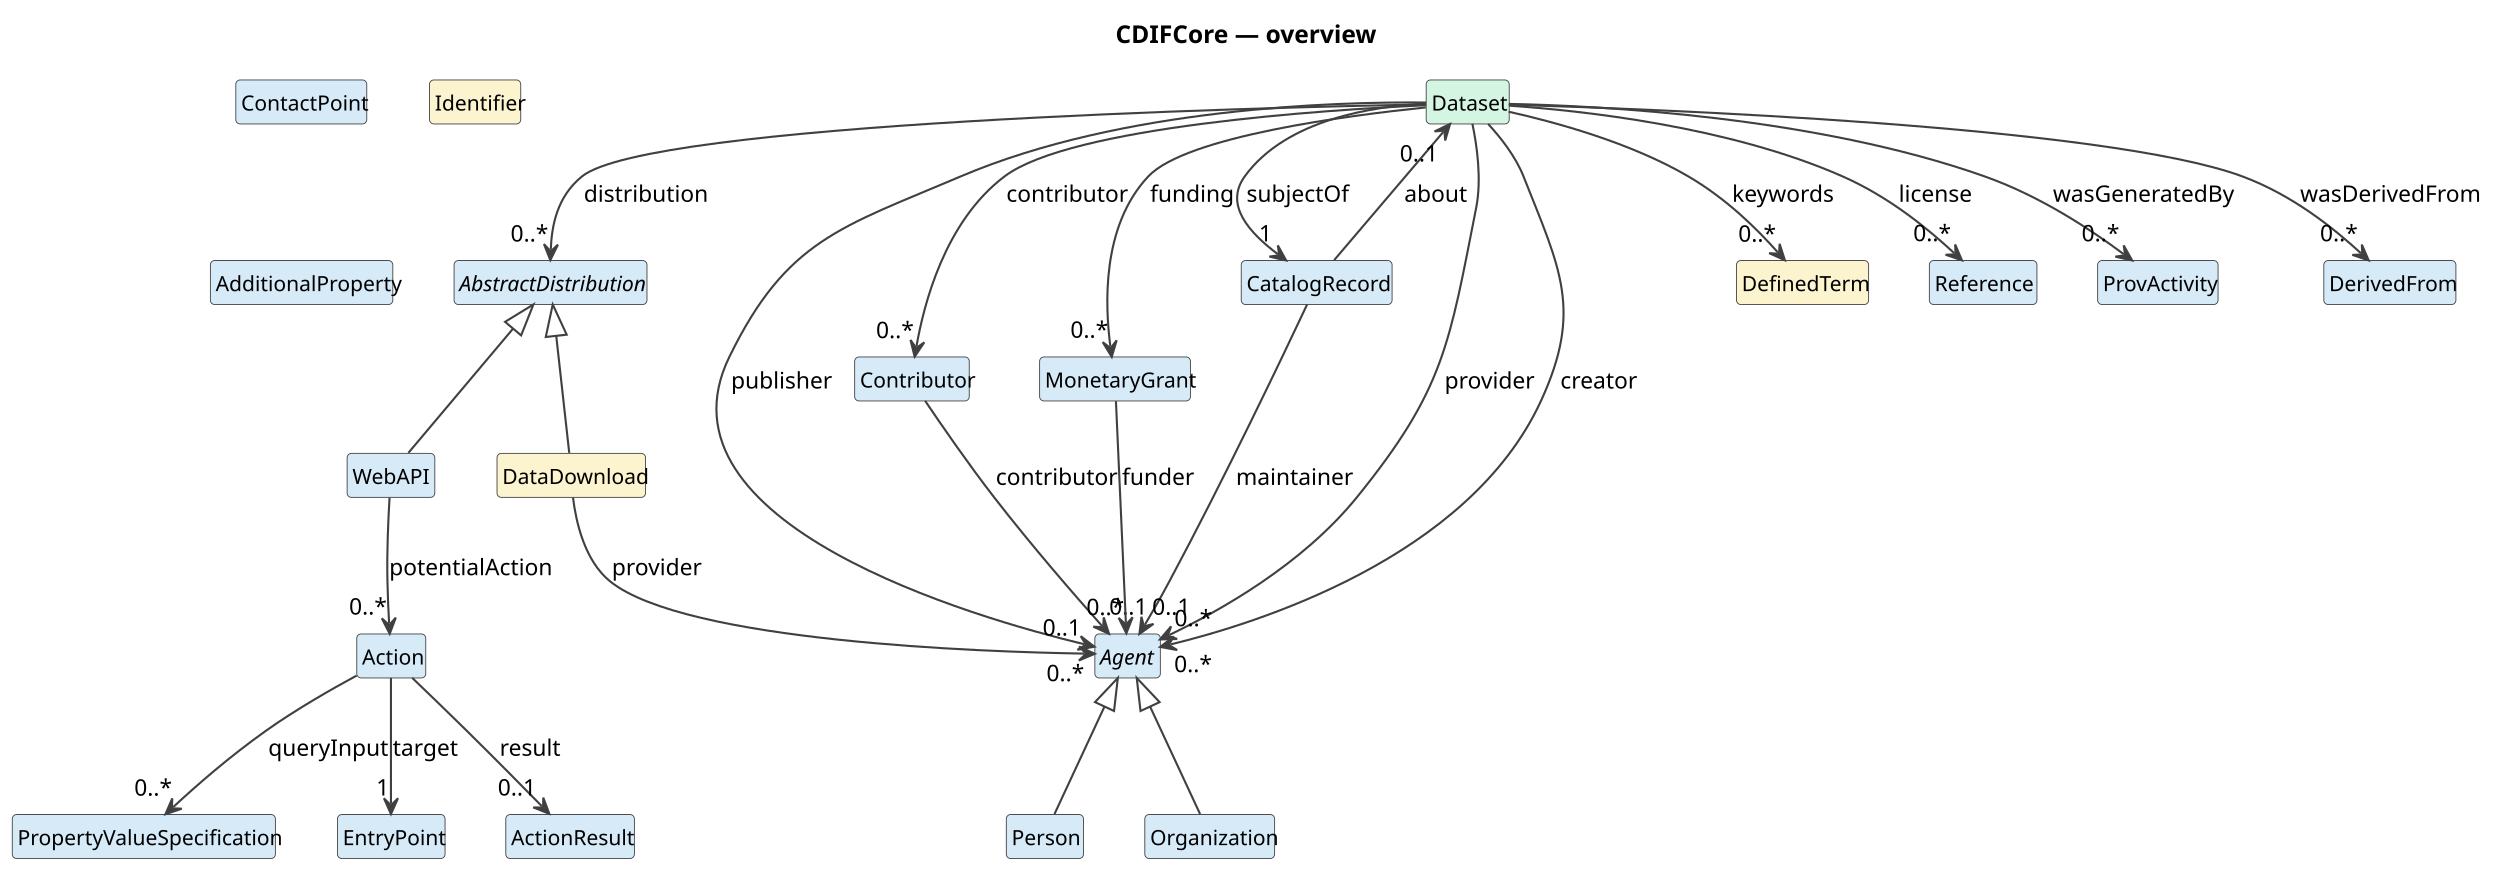
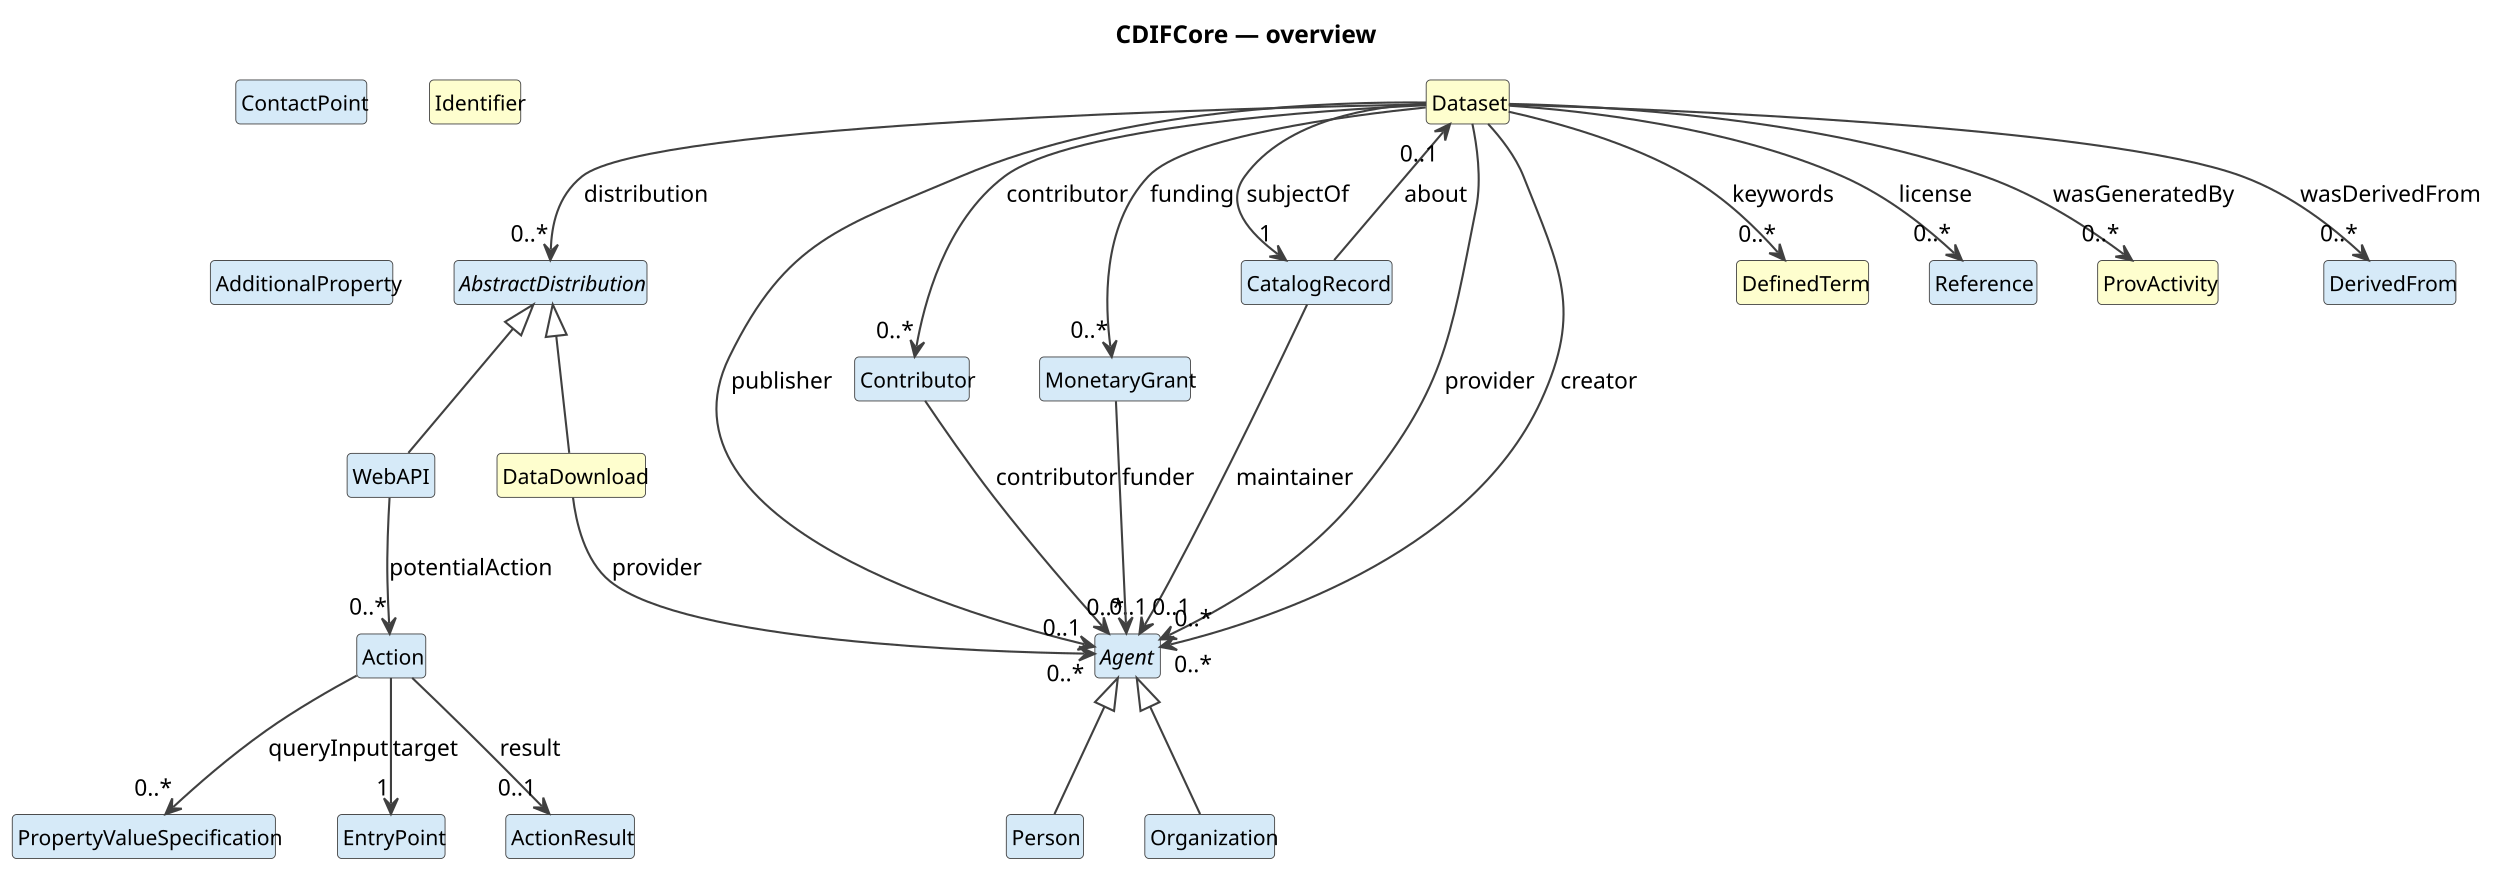
<svg xmlns="http://www.w3.org/2000/svg" contentStyleType="text/css" data-diagram-type="CLASS" height="503px" preserveAspectRatio="none" style="width:1426px;height:503px;background:#FFFFFF;" version="1.1" viewBox="0 0 1426 503" width="1426px" zoomAndPan="magnify">
  <defs />
  <g>
    <g class="title" data-source-line="1">
      <text fill="#000000" font-family="sans-serif" font-size="14" font-weight="700" lengthAdjust="spacing" textLength="146.699" x="636.272" y="24.533">CDIFCore — overview</text>
    </g>
    <g class="entity" data-qualified-name="Dataset" data-source-line="12" id="ent0002">
-       <rect fill="#D5F5E3" height="25.094" rx="2.5" ry="2.5" style="stroke:#404040;stroke-width:0.5;" width="47.355" x="813.5" y="45.609" />
+       <rect fill="#FEFECE" height="25.094" rx="2.5" ry="2.5" style="stroke:#404040;stroke-width:0.5;" width="47.355" x="813.5" y="45.609" />
      <text fill="#000000" font-family="sans-serif" font-size="12" lengthAdjust="spacing" textLength="41.355" x="816.5" y="63.066">Dataset</text>
    </g>
    <g class="entity" data-qualified-name="AbstractDistribution" data-source-line="13" id="ent0003">
      <rect fill="#D6EAF8" height="25.094" rx="2.5" ry="2.5" style="stroke:#404040;stroke-width:0.5;" width="110.039" x="259" y="148.609" />
      <text fill="#000000" font-family="sans-serif" font-size="12" font-style="italic" lengthAdjust="spacing" textLength="104.039" x="262" y="166.066">AbstractDistribution</text>
    </g>
    <g class="entity" data-qualified-name="DataDownload" data-source-line="14" id="ent0004">
-       <rect fill="#FCF3CF" height="25.094" rx="2.5" ry="2.5" style="stroke:#404040;stroke-width:0.5;" width="84.715" x="283.5" y="258.609" />
+       <rect fill="#FEFECE" height="25.094" rx="2.5" ry="2.5" style="stroke:#404040;stroke-width:0.5;" width="84.715" x="283.5" y="258.609" />
      <text fill="#000000" font-family="sans-serif" font-size="12" lengthAdjust="spacing" textLength="78.715" x="286.5" y="276.066">DataDownload</text>
    </g>
    <g class="entity" data-qualified-name="WebAPI" data-source-line="15" id="ent0005">
      <rect fill="#D6EAF8" height="25.094" rx="2.5" ry="2.5" style="stroke:#404040;stroke-width:0.5;" width="50.016" x="198" y="258.609" />
      <text fill="#000000" font-family="sans-serif" font-size="12" lengthAdjust="spacing" textLength="44.016" x="201" y="276.066">WebAPI</text>
    </g>
    <g class="entity" data-qualified-name="Action" data-source-line="16" id="ent0006">
      <rect fill="#D6EAF8" height="25.094" rx="2.5" ry="2.5" style="stroke:#404040;stroke-width:0.5;" width="39.352" x="203.5" y="361.609" />
      <text fill="#000000" font-family="sans-serif" font-size="12" lengthAdjust="spacing" textLength="33.352" x="206.5" y="379.066">Action</text>
    </g>
    <g class="entity" data-qualified-name="EntryPoint" data-source-line="17" id="ent0007">
      <rect fill="#D6EAF8" height="25.094" rx="2.5" ry="2.5" style="stroke:#404040;stroke-width:0.5;" width="61.359" x="192.5" y="464.609" />
      <text fill="#000000" font-family="sans-serif" font-size="12" lengthAdjust="spacing" textLength="55.359" x="195.5" y="482.066">EntryPoint</text>
    </g>
    <g class="entity" data-qualified-name="ActionResult" data-source-line="18" id="ent0008">
      <rect fill="#D6EAF8" height="25.094" rx="2.5" ry="2.5" style="stroke:#404040;stroke-width:0.5;" width="73.365" x="288.5" y="464.609" />
      <text fill="#000000" font-family="sans-serif" font-size="12" lengthAdjust="spacing" textLength="67.365" x="291.5" y="482.066">ActionResult</text>
    </g>
    <g class="entity" data-qualified-name="PropertyValueSpecification" data-source-line="19" id="ent0009">
      <rect fill="#D6EAF8" height="25.094" rx="2.5" ry="2.5" style="stroke:#404040;stroke-width:0.5;" width="150.082" x="7" y="464.609" />
      <text fill="#000000" font-family="sans-serif" font-size="12" lengthAdjust="spacing" textLength="144.082" x="10" y="482.066">PropertyValueSpecification</text>
    </g>
    <g class="entity" data-qualified-name="Agent" data-source-line="20" id="ent0010">
      <rect fill="#D6EAF8" height="25.094" rx="2.5" ry="2.5" style="stroke:#404040;stroke-width:0.5;" width="37.359" x="624.5" y="361.609" />
      <text fill="#000000" font-family="sans-serif" font-size="12" font-style="italic" lengthAdjust="spacing" textLength="31.359" x="627.5" y="379.066">Agent</text>
    </g>
    <g class="entity" data-qualified-name="Person" data-source-line="21" id="ent0011">
      <rect fill="#D6EAF8" height="25.094" rx="2.5" ry="2.5" style="stroke:#404040;stroke-width:0.5;" width="44.022" x="574" y="464.609" />
      <text fill="#000000" font-family="sans-serif" font-size="12" lengthAdjust="spacing" textLength="38.022" x="577" y="482.066">Person</text>
    </g>
    <g class="entity" data-qualified-name="ContactPoint" data-source-line="22" id="ent0012">
      <rect fill="#D6EAF8" height="25.094" rx="2.5" ry="2.5" style="stroke:#404040;stroke-width:0.5;" width="74.707" x="134.5" y="45.609" />
      <text fill="#000000" font-family="sans-serif" font-size="12" lengthAdjust="spacing" textLength="68.707" x="137.5" y="63.066">ContactPoint</text>
    </g>
    <g class="entity" data-qualified-name="Organization" data-source-line="23" id="ent0013">
      <rect fill="#D6EAF8" height="25.094" rx="2.5" ry="2.5" style="stroke:#404040;stroke-width:0.5;" width="74.039" x="653" y="464.609" />
      <text fill="#000000" font-family="sans-serif" font-size="12" lengthAdjust="spacing" textLength="68.039" x="656" y="482.066">Organization</text>
    </g>
    <g class="entity" data-qualified-name="Contributor" data-source-line="24" id="ent0014">
      <rect fill="#D6EAF8" height="25.094" rx="2.5" ry="2.5" style="stroke:#404040;stroke-width:0.5;" width="65.361" x="487.5" y="203.609" />
      <text fill="#000000" font-family="sans-serif" font-size="12" lengthAdjust="spacing" textLength="59.361" x="490.5" y="221.066">Contributor</text>
    </g>
    <g class="entity" data-qualified-name="DefinedTerm" data-source-line="25" id="ent0015">
-       <rect fill="#FCF3CF" height="25.094" rx="2.5" ry="2.5" style="stroke:#404040;stroke-width:0.5;" width="75.357" x="990.5" y="148.609" />
+       <rect fill="#FEFECE" height="25.094" rx="2.5" ry="2.5" style="stroke:#404040;stroke-width:0.5;" width="75.357" x="990.5" y="148.609" />
      <text fill="#000000" font-family="sans-serif" font-size="12" lengthAdjust="spacing" textLength="69.357" x="993.5" y="166.066">DefinedTerm</text>
    </g>
    <g class="entity" data-qualified-name="Identifier" data-source-line="26" id="ent0016">
-       <rect fill="#FCF3CF" height="25.094" rx="2.5" ry="2.5" style="stroke:#404040;stroke-width:0.5;" width="52.025" x="245" y="45.609" />
+       <rect fill="#FEFECE" height="25.094" rx="2.5" ry="2.5" style="stroke:#404040;stroke-width:0.5;" width="52.025" x="245" y="45.609" />
      <text fill="#000000" font-family="sans-serif" font-size="12" lengthAdjust="spacing" textLength="46.025" x="248" y="63.066">Identifier</text>
    </g>
    <g class="entity" data-qualified-name="AdditionalProperty" data-source-line="27" id="ent0017">
      <rect fill="#D6EAF8" height="25.094" rx="2.5" ry="2.5" style="stroke:#404040;stroke-width:0.5;" width="104.057" x="120" y="148.609" />
      <text fill="#000000" font-family="sans-serif" font-size="12" lengthAdjust="spacing" textLength="98.057" x="123" y="166.066">AdditionalProperty</text>
    </g>
    <g class="entity" data-qualified-name="Reference" data-source-line="28" id="ent0018">
      <rect fill="#D6EAF8" height="25.094" rx="2.5" ry="2.5" style="stroke:#404040;stroke-width:0.5;" width="61.365" x="1100.5" y="148.609" />
      <text fill="#000000" font-family="sans-serif" font-size="12" lengthAdjust="spacing" textLength="55.365" x="1103.5" y="166.066">Reference</text>
    </g>
    <g class="entity" data-qualified-name="MonetaryGrant" data-source-line="29" id="ent0019">
      <rect fill="#D6EAF8" height="25.094" rx="2.5" ry="2.5" style="stroke:#404040;stroke-width:0.5;" width="86.033" x="593" y="203.609" />
      <text fill="#000000" font-family="sans-serif" font-size="12" lengthAdjust="spacing" textLength="80.033" x="596" y="221.066">MonetaryGrant</text>
    </g>
    <g class="entity" data-qualified-name="ProvActivity" data-source-line="30" id="ent0020">
-       <rect fill="#D6EAF8" height="25.094" rx="2.5" ry="2.5" style="stroke:#404040;stroke-width:0.5;" width="68.678" x="1196.5" y="148.609" />
+       <rect fill="#FEFECE" height="25.094" rx="2.5" ry="2.5" style="stroke:#404040;stroke-width:0.5;" width="68.678" x="1196.5" y="148.609" />
      <text fill="#000000" font-family="sans-serif" font-size="12" lengthAdjust="spacing" textLength="62.678" x="1199.5" y="166.066">ProvActivity</text>
    </g>
    <g class="entity" data-qualified-name="DerivedFrom" data-source-line="31" id="ent0021">
      <rect fill="#D6EAF8" height="25.094" rx="2.5" ry="2.5" style="stroke:#404040;stroke-width:0.5;" width="75.346" x="1325.5" y="148.609" />
      <text fill="#000000" font-family="sans-serif" font-size="12" lengthAdjust="spacing" textLength="69.346" x="1328.5" y="166.066">DerivedFrom</text>
    </g>
    <g class="entity" data-qualified-name="CatalogRecord" data-source-line="32" id="ent0022">
      <rect fill="#D6EAF8" height="25.094" rx="2.5" ry="2.5" style="stroke:#404040;stroke-width:0.5;" width="86.045" x="708" y="148.609" />
      <text fill="#000000" font-family="sans-serif" font-size="12" lengthAdjust="spacing" textLength="80.045" x="711" y="166.066">CatalogRecord</text>
    </g>
    <g class="link" data-entity-1="ent0003" data-entity-2="ent0004" data-link-type="extension" data-source-line="33" id="lnk23">
      <path codeLine="33" d="M317.27,191.559 C319.57,212.239 322.37,237.449 324.69,258.309" fill="none" id="AbstractDistribution-backto-DataDownload" style="stroke:#404040;stroke-width:1.2;" />
      <polygon fill="none" points="315.28,173.669,311.306,192.222,323.233,190.896,315.28,173.669" style="stroke:#404040;stroke-width:1.2;" />
    </g>
    <g class="link" data-entity-1="ent0003" data-entity-2="ent0005" data-link-type="extension" data-source-line="34" id="lnk24">
      <path codeLine="34" d="M292.663,187.436 C275.243,208.116 250.52,237.449 232.94,258.309" fill="none" id="AbstractDistribution-backto-WebAPI" style="stroke:#404040;stroke-width:1.2;" />
      <polygon fill="none" points="304.26,173.669,288.075,183.571,297.252,191.302,304.26,173.669" style="stroke:#404040;stroke-width:1.2;" />
    </g>
    <g class="link" data-entity-1="ent0010" data-entity-2="ent0011" data-link-type="extension" data-source-line="35" id="lnk25">
      <path codeLine="35" d="M630.011,403.017 C620.991,422.387 610.55,444.849 601.47,464.349" fill="none" id="Agent-backto-Person" style="stroke:#404040;stroke-width:1.2;" />
      <polygon fill="none" points="637.61,386.699,624.572,400.484,635.451,405.55,637.61,386.699" style="stroke:#404040;stroke-width:1.2;" />
    </g>
    <g class="link" data-entity-1="ent0010" data-entity-2="ent0013" data-link-type="extension" data-source-line="36" id="lnk26">
      <path codeLine="36" d="M655.989,403.017 C665.009,422.387 675.45,444.849 684.53,464.349" fill="none" id="Agent-backto-Organization" style="stroke:#404040;stroke-width:1.2;" />
      <polygon fill="none" points="648.39,386.699,650.549,405.55,661.428,400.484,648.39,386.699" style="stroke:#404040;stroke-width:1.2;" />
    </g>
    <g class="link" data-entity-1="ent0002" data-entity-2="ent0010" data-link-type="dependency" data-source-line="37" id="lnk27">
      <path codeLine="37" d="M839.85,70.619 C842.39,82.689 845.26,102.139 842,118.609 C826.6,196.419 823.95,221.989 774,283.609 C742.43,322.549 694.95,348.765 667.01,362.165" fill="none" id="Dataset-to-Agent" style="stroke:#404040;stroke-width:1.2;" />
      <polygon fill="#404040" points="661.6,364.759,671.445,364.474,666.108,362.597,667.985,357.261,661.6,364.759" style="stroke:#404040;stroke-width:1.2;" />
      <text fill="#000000" font-family="sans-serif" font-size="13" lengthAdjust="spacing" textLength="46.966" x="824" y="221.605">provider</text>
      <text fill="#000000" font-family="sans-serif" font-size="13" lengthAdjust="spacing" textLength="19.513" x="669.877" y="357.196">0..*</text>
    </g>
    <g class="link" data-entity-1="ent0002" data-entity-2="ent0010" data-link-type="dependency" data-source-line="39" id="lnk29">
      <path codeLine="39" d="M848.82,70.679 C855.96,78.429 864.51,89.269 869,100.609 C890,153.669 902.83,176.759 879,228.609 C837.68,318.539 715.871,355.884 667.591,367.604" fill="none" id="Dataset-to-Agent-1" style="stroke:#404040;stroke-width:1.2;" />
      <polygon fill="#404040" points="661.76,369.019,671.45,370.783,666.619,367.84,669.562,363.009,661.76,369.019" style="stroke:#404040;stroke-width:1.2;" />
      <text fill="#000000" font-family="sans-serif" font-size="13" lengthAdjust="spacing" textLength="40.46" x="890" y="221.605">creator</text>
      <text fill="#000000" font-family="sans-serif" font-size="13" lengthAdjust="spacing" textLength="19.513" x="669.73" y="383.369">0..*</text>
    </g>
    <g class="link" data-entity-1="ent0002" data-entity-2="ent0010" data-link-type="dependency" data-source-line="41" id="lnk31">
      <path codeLine="41" d="M813.44,58.479 C762.72,57.969 640.34,61.279 548,100.609 C479.54,129.769 448.64,136.739 416,203.609 C369.51,298.859 556.318,352.449 618.428,367.469" fill="none" id="Dataset-to-Agent-2" style="stroke:#404040;stroke-width:1.2;" />
      <polygon fill="#404040" points="624.26,368.879,616.452,362.876,619.4,367.704,614.572,370.652,624.26,368.879" style="stroke:#404040;stroke-width:1.2;" />
      <text fill="#000000" font-family="sans-serif" font-size="13" lengthAdjust="spacing" textLength="52.755" x="417" y="221.605">publisher</text>
      <text fill="#000000" font-family="sans-serif" font-size="13" lengthAdjust="spacing" textLength="21.684" x="594.718" y="362.526">0..1</text>
    </g>
    <g class="link" data-entity-1="ent0002" data-entity-2="ent0003" data-link-type="dependency" data-source-line="38" id="lnk28">
      <path codeLine="38" d="M813.38,59.509 C718.69,61.329 369.81,70.069 332,100.609 C317.73,112.139 314.718,128.595 314.148,142.385" fill="none" id="Dataset-to-AbstractDistribution" style="stroke:#404040;stroke-width:1.2;" />
      <polygon fill="#404040" points="313.9,148.379,318.268,139.552,314.106,143.384,310.275,139.222,313.9,148.379" style="stroke:#404040;stroke-width:1.2;" />
      <text fill="#000000" font-family="sans-serif" font-size="13" lengthAdjust="spacing" textLength="62.867" x="333" y="115.105">distribution</text>
      <text fill="#000000" font-family="sans-serif" font-size="13" lengthAdjust="spacing" textLength="19.513" x="291.213" y="137.763">0..*</text>
    </g>
    <g class="link" data-entity-1="ent0002" data-entity-2="ent0014" data-link-type="dependency" data-source-line="40" id="lnk30">
      <path codeLine="40" d="M813.42,60.019 C755.99,62.669 610.77,72.099 573,100.609 C538.73,126.479 526.909,173.94 522.759,197.54" fill="none" id="Dataset-to-Contributor" style="stroke:#404040;stroke-width:1.2;" />
      <polygon fill="#404040" points="521.72,203.449,527.218,195.278,522.586,198.525,519.339,193.893,521.72,203.449" style="stroke:#404040;stroke-width:1.2;" />
      <text fill="#000000" font-family="sans-serif" font-size="13" lengthAdjust="spacing" textLength="61.42" x="574" y="115.105">contributor</text>
      <text fill="#000000" font-family="sans-serif" font-size="13" lengthAdjust="spacing" textLength="19.513" x="499.686" y="192.86">0..*</text>
    </g>
    <g class="link" data-entity-1="ent0002" data-entity-2="ent0019" data-link-type="dependency" data-source-line="42" id="lnk32">
      <path codeLine="42" d="M813.25,61.279 C769,65.819 676.44,77.849 655,100.609 C628.06,129.209 630.363,174.73 633.353,197.63" fill="none" id="Dataset-to-MonetaryGrant" style="stroke:#404040;stroke-width:1.2;" />
      <polygon fill="#404040" points="634.13,203.579,636.931,194.137,633.483,198.621,628.998,195.173,634.13,203.579" style="stroke:#404040;stroke-width:1.2;" />
      <text fill="#000000" font-family="sans-serif" font-size="13" lengthAdjust="spacing" textLength="42.65" x="656" y="115.105">funding</text>
      <text fill="#000000" font-family="sans-serif" font-size="13" lengthAdjust="spacing" textLength="19.513" x="610.539" y="192.659">0..*</text>
    </g>
    <g class="link" data-entity-1="ent0002" data-entity-2="ent0020" data-link-type="dependency" data-source-line="43" id="lnk33">
      <path codeLine="43" d="M860.7,59.269 C911.79,60.289 1035.47,66.409 1132,100.609 C1164.32,112.059 1192.826,131.178 1211.386,144.988" fill="none" id="Dataset-to-ProvActivity" style="stroke:#404040;stroke-width:1.2;" />
      <polygon fill="#404040" points="1216.2,148.569,1211.367,139.988,1212.189,145.585,1206.592,146.406,1216.2,148.569" style="stroke:#404040;stroke-width:1.2;" />
      <text fill="#000000" font-family="sans-serif" font-size="13" lengthAdjust="spacing" textLength="99.722" x="1171" y="115.105">wasGeneratedBy</text>
      <text fill="#000000" font-family="sans-serif" font-size="13" lengthAdjust="spacing" textLength="19.513" x="1187.349" y="137.645">0..*</text>
    </g>
    <g class="link" data-entity-1="ent0002" data-entity-2="ent0021" data-link-type="dependency" data-source-line="44" id="lnk34">
      <path codeLine="44" d="M860.56,59.719 C940.55,62.049 1201.04,71.709 1279,100.609 C1307.82,111.289 1331.416,130.415 1346.696,144.485" fill="none" id="Dataset-to-DerivedFrom" style="stroke:#404040;stroke-width:1.2;" />
      <polygon fill="#404040" points="1351.11,148.549,1347.199,139.51,1347.432,145.162,1341.78,145.395,1351.11,148.549" style="stroke:#404040;stroke-width:1.2;" />
      <text fill="#000000" font-family="sans-serif" font-size="13" lengthAdjust="spacing" textLength="98.243" x="1312" y="115.105">wasDerivedFrom</text>
      <text fill="#000000" font-family="sans-serif" font-size="13" lengthAdjust="spacing" textLength="19.513" x="1323.321" y="137.617">0..*</text>
    </g>
    <g class="link" data-entity-1="ent0002" data-entity-2="ent0022" data-link-type="dependency" data-source-line="45" id="lnk35">
      <path codeLine="45" d="M813.29,59.109 C783.56,60.549 733.63,68.029 710,100.609 C698.07,117.059 712.871,132.905 728.861,144.975" fill="none" id="Dataset-to-CatalogRecord" style="stroke:#404040;stroke-width:1.2;" />
      <polygon fill="#404040" points="733.65,148.589,728.877,139.975,729.659,145.577,724.057,146.36,733.65,148.589" style="stroke:#404040;stroke-width:1.2;" />
      <text fill="#000000" font-family="sans-serif" font-size="13" lengthAdjust="spacing" textLength="54.914" x="711" y="115.105">subjectOf</text>
      <text fill="#000000" font-family="sans-serif" font-size="13" lengthAdjust="spacing" textLength="7.23" x="718.087" y="137.673">1</text>
    </g>
    <g class="link" data-entity-1="ent0022" data-entity-2="ent0002" data-link-type="dependency" data-source-line="55" id="lnk45">
      <path codeLine="55" d="M761.02,148.349 C777.62,128.849 806.739,94.637 823.239,75.267" fill="none" id="CatalogRecord-to-Dataset" style="stroke:#404040;stroke-width:1.2;" />
      <polygon fill="#404040" points="827.13,70.699,818.249,74.957,823.888,74.506,824.339,80.144,827.13,70.699" style="stroke:#404040;stroke-width:1.2;" />
      <text fill="#000000" font-family="sans-serif" font-size="13" lengthAdjust="spacing" textLength="32.532" x="801" y="115.105">about</text>
      <text fill="#000000" font-family="sans-serif" font-size="13" lengthAdjust="spacing" textLength="21.684" x="798.427" y="92.094">0..1</text>
    </g>
    <g class="link" data-entity-1="ent0002" data-entity-2="ent0015" data-link-type="dependency" data-source-line="46" id="lnk36">
      <path codeLine="46" d="M860.54,63.729 C886.82,69.579 930.01,81.289 963,100.609 C985.18,113.599 1002.247,130.681 1014.107,143.981" fill="none" id="Dataset-to-DefinedTerm" style="stroke:#404040;stroke-width:1.2;" />
      <polygon fill="#404040" points="1018.1,148.459,1015.096,139.08,1014.772,144.728,1009.125,144.404,1018.1,148.459" style="stroke:#404040;stroke-width:1.2;" />
      <text fill="#000000" font-family="sans-serif" font-size="13" lengthAdjust="spacing" textLength="54.907" x="988" y="115.105">keywords</text>
      <text fill="#000000" font-family="sans-serif" font-size="13" lengthAdjust="spacing" textLength="19.513" x="991.492" y="137.874">0..*</text>
    </g>
    <g class="link" data-entity-1="ent0002" data-entity-2="ent0018" data-link-type="dependency" data-source-line="47" id="lnk37">
      <path codeLine="47" d="M860.82,60.279 C901.46,63.019 986.08,71.969 1051,100.609 C1077.92,112.489 1099.972,130.748 1114.702,144.418" fill="none" id="Dataset-to-Reference" style="stroke:#404040;stroke-width:1.2;" />
      <polygon fill="#404040" points="1119.1,148.499,1115.224,139.445,1115.435,145.098,1109.782,145.309,1119.1,148.499" style="stroke:#404040;stroke-width:1.2;" />
      <text fill="#000000" font-family="sans-serif" font-size="13" lengthAdjust="spacing" textLength="40.466" x="1083" y="115.105">license</text>
      <text fill="#000000" font-family="sans-serif" font-size="13" lengthAdjust="spacing" textLength="19.513" x="1091.303" y="137.546">0..*</text>
    </g>
    <g class="link" data-entity-1="ent0004" data-entity-2="ent0010" data-link-type="dependency" data-source-line="48" id="lnk38">
      <path codeLine="48" d="M326.84,283.769 C328.5,297.479 333.42,319.859 348,331.609 C390.89,366.169 560.631,371.849 618.461,372.819" fill="none" id="DataDownload-to-Agent" style="stroke:#404040;stroke-width:1.2;" />
      <polygon fill="#404040" points="624.46,372.919,615.528,368.769,619.461,372.836,615.394,376.768,624.46,372.919" style="stroke:#404040;stroke-width:1.2;" />
      <text fill="#000000" font-family="sans-serif" font-size="13" lengthAdjust="spacing" textLength="46.966" x="349" y="328.104">provider</text>
      <text fill="#000000" font-family="sans-serif" font-size="13" lengthAdjust="spacing" textLength="19.513" x="596.896" y="388.539">0..*</text>
    </g>
    <g class="link" data-entity-1="ent0005" data-entity-2="ent0006" data-link-type="dependency" data-source-line="49" id="lnk39">
      <path codeLine="49" d="M222.2,283.959 C221.48,295.969 220.6,315.079 221,331.609 C221.24,341.709 221.482,347.179 221.952,355.499" fill="none" id="WebAPI-to-Action" style="stroke:#404040;stroke-width:1.2;" />
      <polygon fill="#404040" points="222.29,361.489,225.776,352.278,222.008,356.497,217.789,352.729,222.29,361.489" style="stroke:#404040;stroke-width:1.2;" />
      <text fill="#000000" font-family="sans-serif" font-size="13" lengthAdjust="spacing" textLength="85.281" x="222" y="328.104">potentialAction</text>
      <text fill="#000000" font-family="sans-serif" font-size="13" lengthAdjust="spacing" textLength="19.513" x="199.112" y="350.532">0..*</text>
    </g>
    <g class="link" data-entity-1="ent0006" data-entity-2="ent0007" data-link-type="dependency" data-source-line="50" id="lnk40">
      <path codeLine="50" d="M223,386.699 C223,406.069 223,438.849 223,458.349" fill="none" id="Action-to-EntryPoint" style="stroke:#404040;stroke-width:1.2;" />
      <polygon fill="#404040" points="223,464.349,227,455.349,223,459.349,219,455.349,223,464.349" style="stroke:#404040;stroke-width:1.2;" />
      <text fill="#000000" font-family="sans-serif" font-size="13" lengthAdjust="spacing" textLength="33.243" x="224" y="431.104">target</text>
      <text fill="#000000" font-family="sans-serif" font-size="13" lengthAdjust="spacing" textLength="7.23" x="214.596" y="453.721">1</text>
    </g>
    <g class="link" data-entity-1="ent0006" data-entity-2="ent0008" data-link-type="dependency" data-source-line="51" id="lnk41">
      <path codeLine="51" d="M235.12,386.669 C243.77,394.949 255.66,406.409 266,416.609 C282.57,432.959 297.267,447.828 309.117,459.898" fill="none" id="Action-to-ActionResult" style="stroke:#404040;stroke-width:1.2;" />
      <polygon fill="#404040" points="313.32,464.179,309.869,454.955,309.817,460.611,304.161,460.559,313.32,464.179" style="stroke:#404040;stroke-width:1.2;" />
      <text fill="#000000" font-family="sans-serif" font-size="13" lengthAdjust="spacing" textLength="31.789" x="285" y="431.104">result</text>
      <text fill="#000000" font-family="sans-serif" font-size="13" lengthAdjust="spacing" textLength="21.684" x="283.925" y="453.744">0..1</text>
    </g>
    <g class="link" data-entity-1="ent0006" data-entity-2="ent0009" data-link-type="dependency" data-source-line="52" id="lnk42">
      <path codeLine="52" d="M203.45,385.329 C188.86,393.239 168.66,404.799 152,416.609 C130.66,431.739 112.337,447.827 98.767,460.367" fill="none" id="Action-to-PropertyValueSpecification" style="stroke:#404040;stroke-width:1.2;" />
      <polygon fill="#404040" points="94.36,464.439,103.685,461.269,98.032,461.046,98.255,455.394,94.36,464.439" style="stroke:#404040;stroke-width:1.2;" />
      <text fill="#000000" font-family="sans-serif" font-size="13" lengthAdjust="spacing" textLength="61.433" x="153" y="431.104">queryInput</text>
      <text fill="#000000" font-family="sans-serif" font-size="13" lengthAdjust="spacing" textLength="19.513" x="76.571" y="453.846">0..*</text>
    </g>
    <g class="link" data-entity-1="ent0014" data-entity-2="ent0010" data-link-type="dependency" data-source-line="53" id="lnk43">
      <path codeLine="53" d="M527.68,228.629 C536.75,242.069 552.44,264.839 567,283.609 C589.36,312.439 613.62,340.229 628.59,357.039" fill="none" id="Contributor-to-Agent" style="stroke:#404040;stroke-width:1.2;" />
      <polygon fill="#404040" points="632.58,361.519,629.582,352.138,629.255,357.785,623.607,357.458,632.58,361.519" style="stroke:#404040;stroke-width:1.2;" />
      <text fill="#000000" font-family="sans-serif" font-size="13" lengthAdjust="spacing" textLength="61.42" x="568" y="276.604">contributor</text>
      <text fill="#000000" font-family="sans-serif" font-size="13" lengthAdjust="spacing" textLength="21.684" x="632.68" y="350.574">0..1</text>
    </g>
    <g class="link" data-entity-1="ent0019" data-entity-2="ent0010" data-link-type="dependency" data-source-line="54" id="lnk44">
      <path codeLine="54" d="M636.53,228.839 C637.82,257.749 640.89,326.205 642.2,355.255" fill="none" id="MonetaryGrant-to-Agent" style="stroke:#404040;stroke-width:1.2;" />
      <polygon fill="#404040" points="642.47,361.249,646.061,352.078,642.245,356.255,638.069,352.439,642.47,361.249" style="stroke:#404040;stroke-width:1.2;" />
      <text fill="#000000" font-family="sans-serif" font-size="13" lengthAdjust="spacing" textLength="36.861" x="640" y="276.604">funder</text>
      <text fill="#000000" font-family="sans-serif" font-size="13" lengthAdjust="spacing" textLength="19.513" x="619.675" y="350.841">0..*</text>
    </g>
    <g class="link" data-entity-1="ent0022" data-entity-2="ent0010" data-link-type="dependency" data-source-line="56" id="lnk46">
      <path codeLine="56" d="M745.55,173.749 C732.53,201.409 698.35,273.139 667,331.609 C661.49,341.879 657.891,348.169 652.991,356.429" fill="none" id="CatalogRecord-to-Agent" style="stroke:#404040;stroke-width:1.2;" />
      <polygon fill="#404040" points="649.93,361.589,657.962,355.89,652.481,357.289,651.082,351.808,649.93,361.589" style="stroke:#404040;stroke-width:1.2;" />
      <text fill="#000000" font-family="sans-serif" font-size="13" lengthAdjust="spacing" textLength="60.696" x="705" y="276.604">maintainer</text>
      <text fill="#000000" font-family="sans-serif" font-size="13" lengthAdjust="spacing" textLength="21.684" x="657.187" y="350.673">0..1</text>
    </g>
  </g>
</svg>
